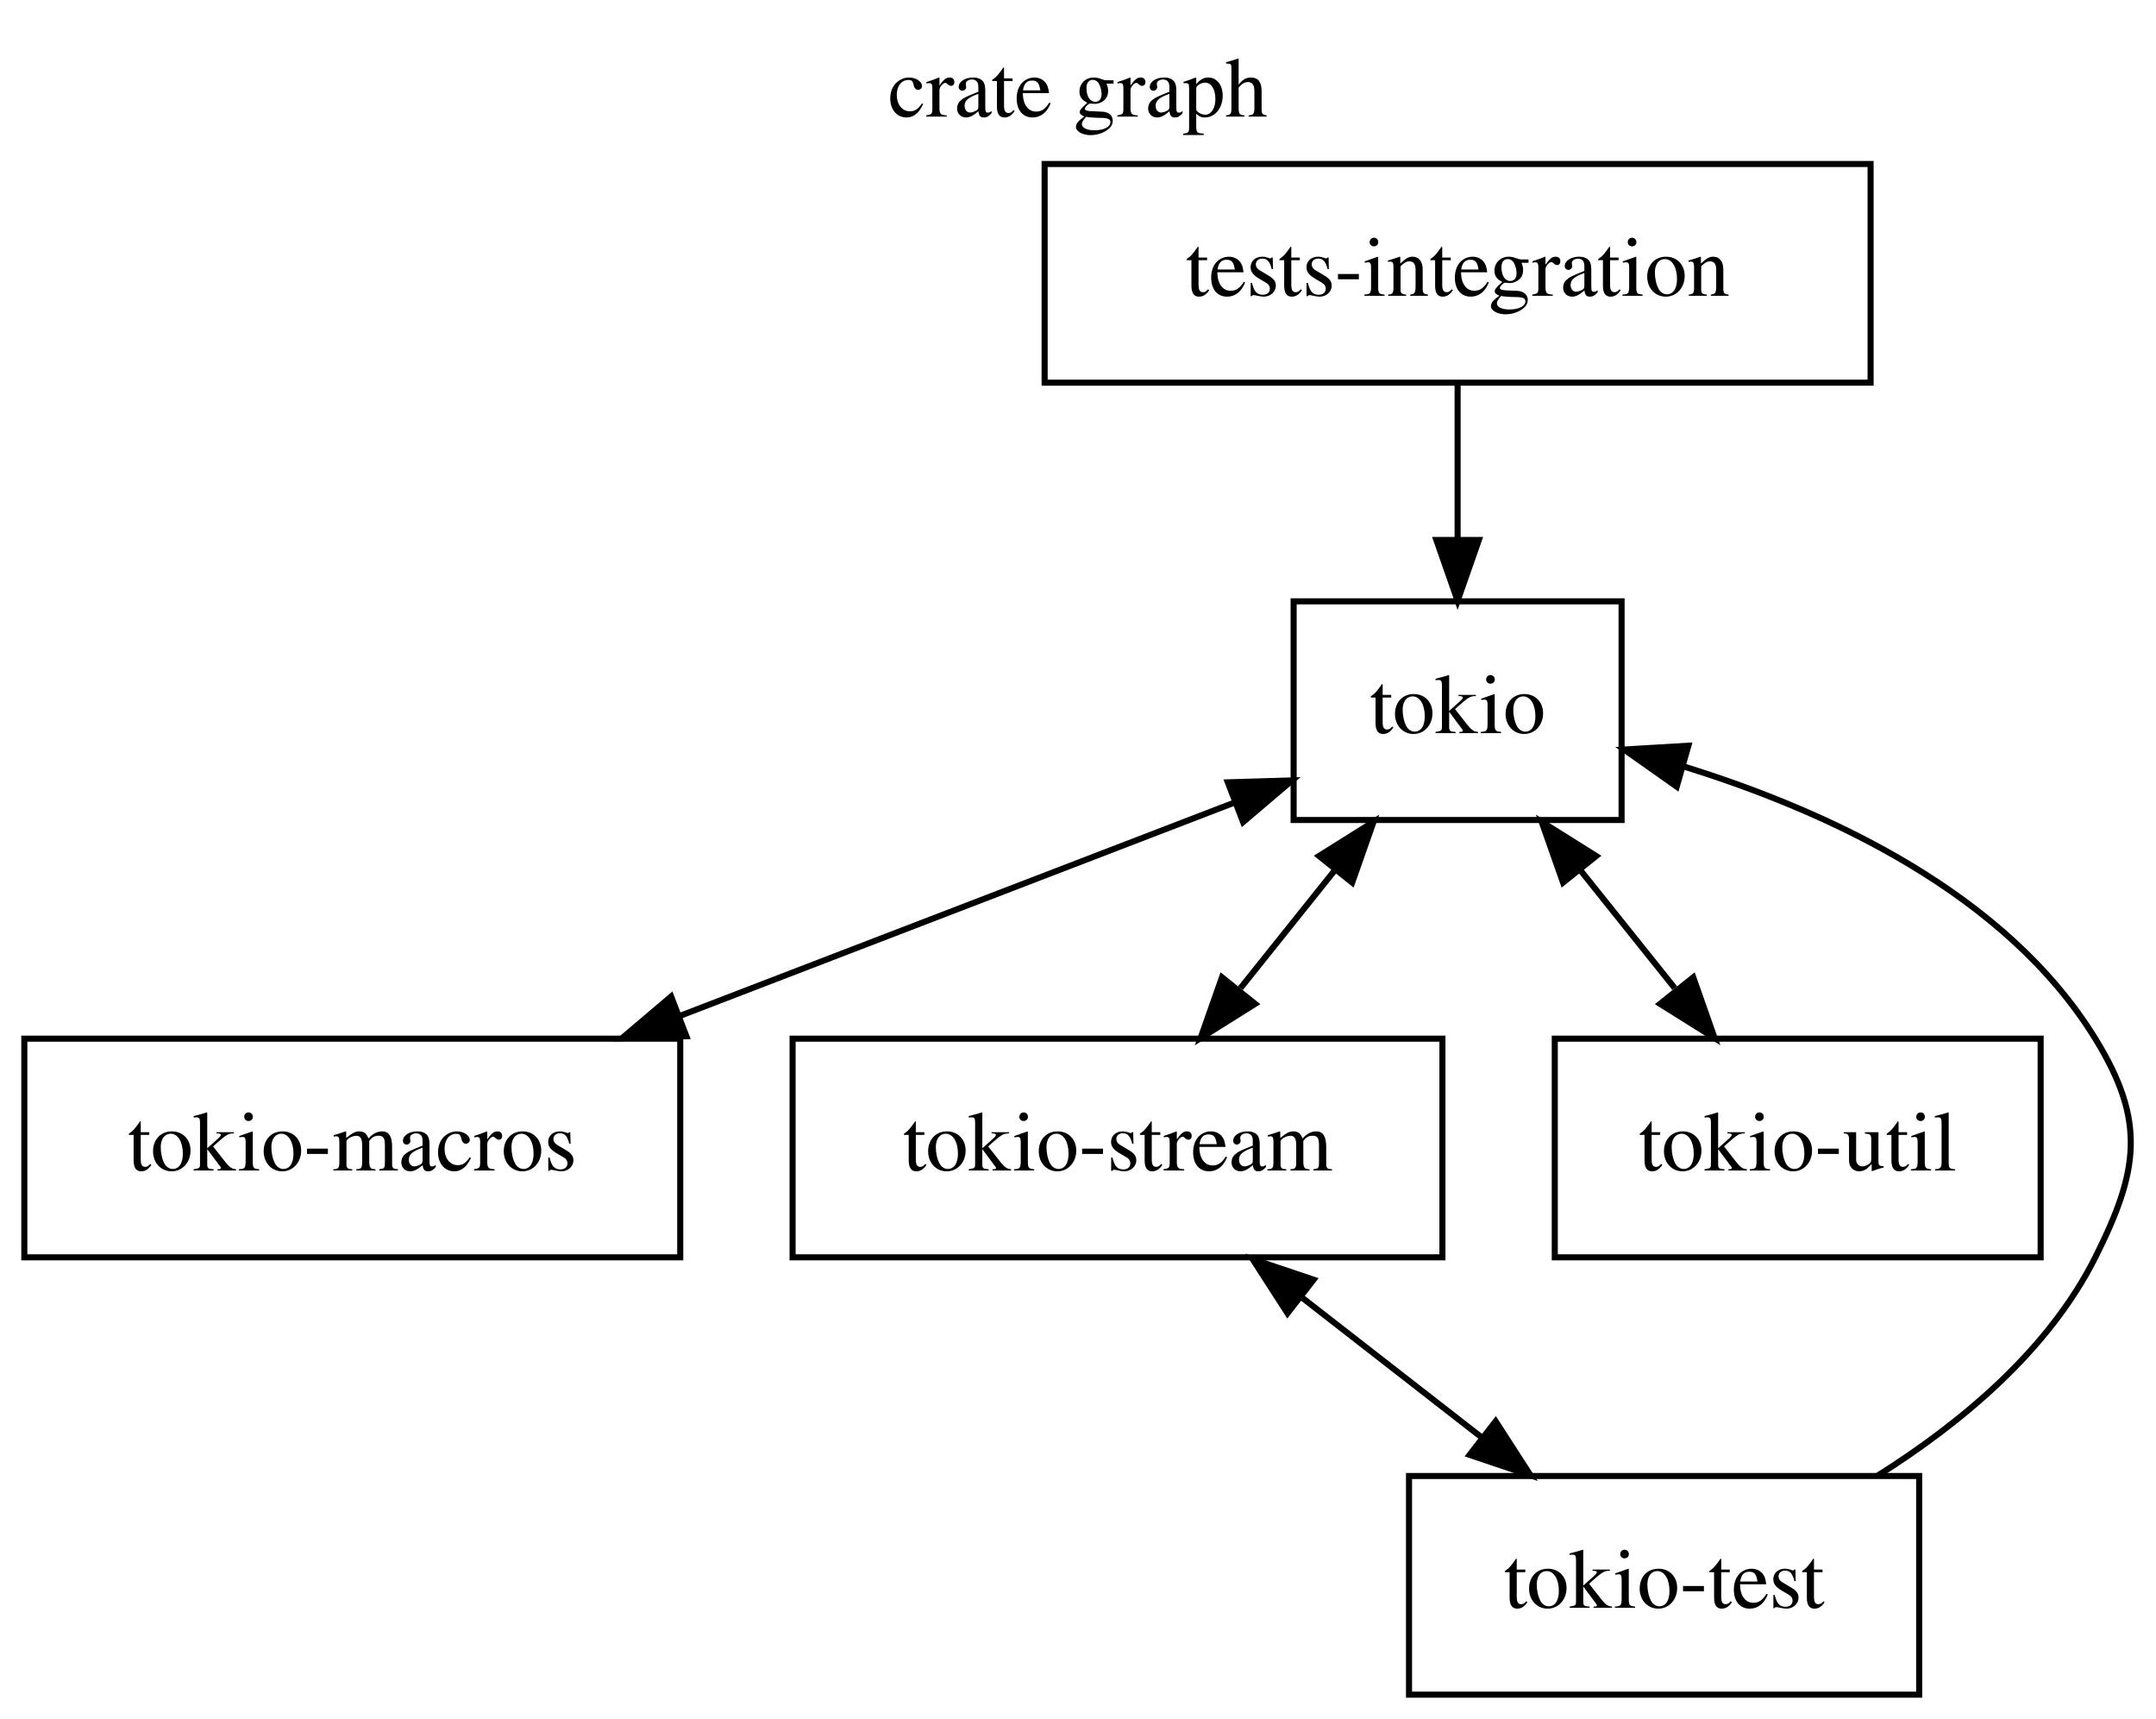
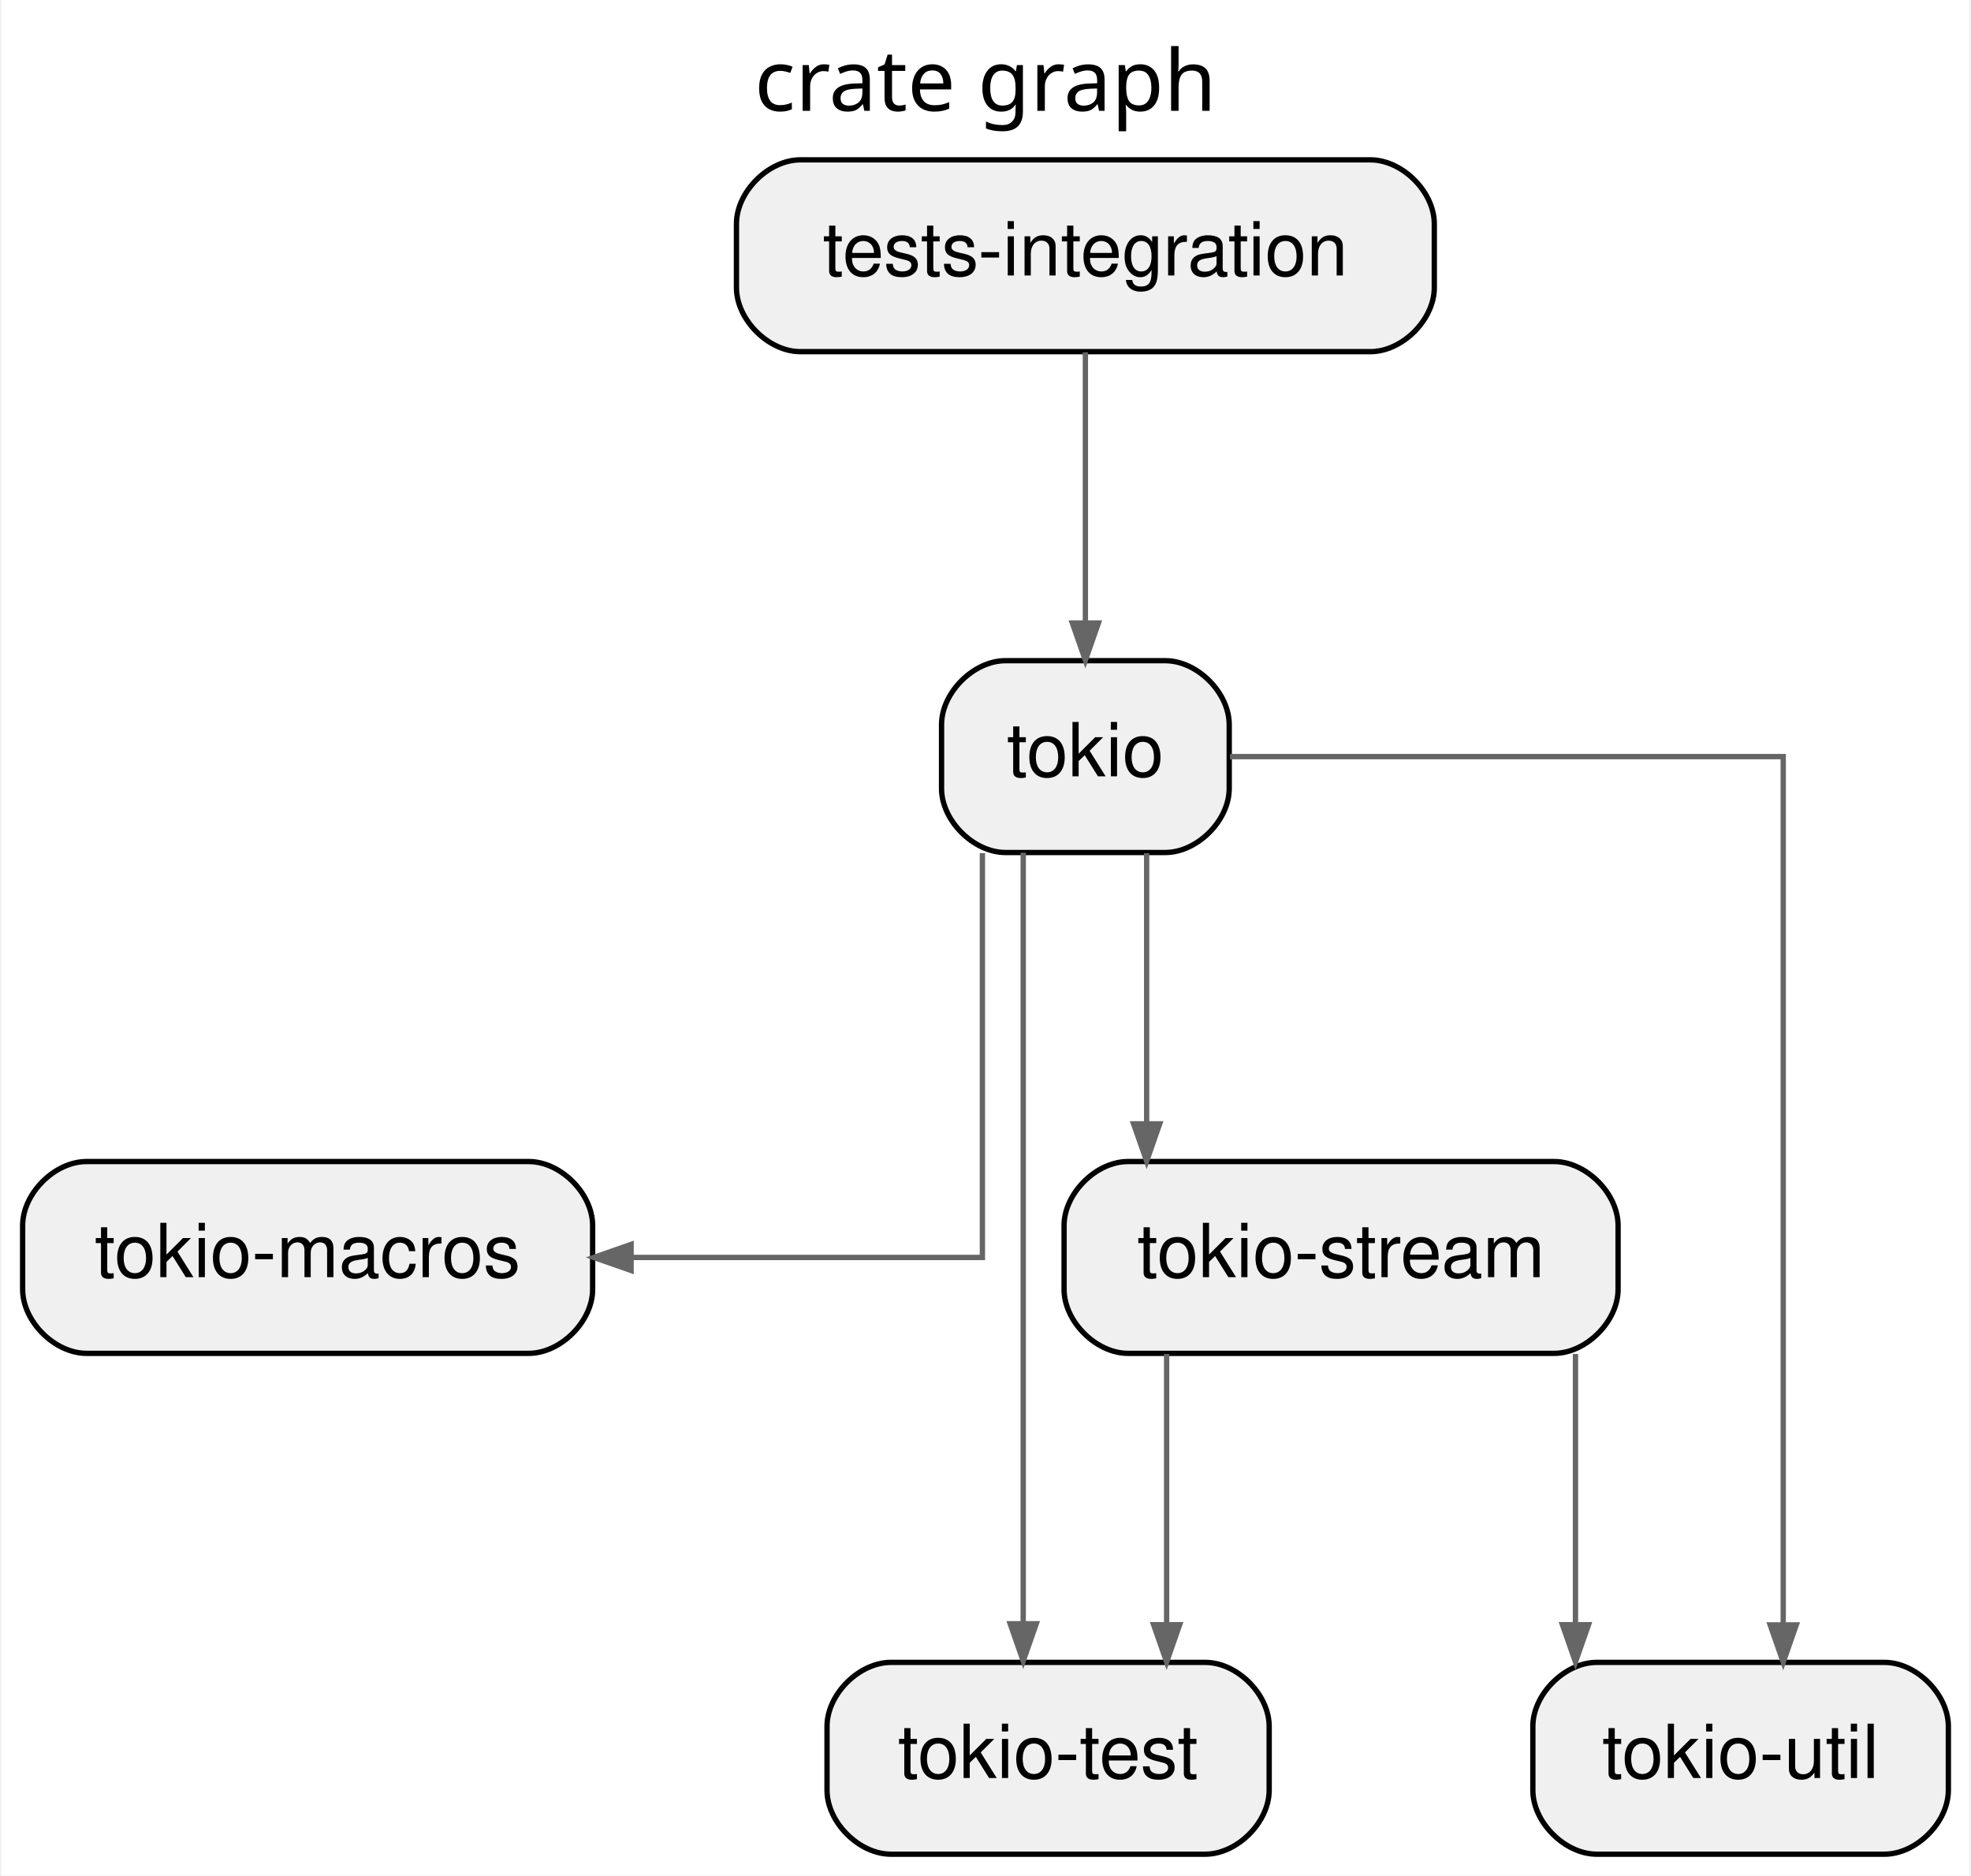
- <svg xmlns="http://www.w3.org/2000/svg" width="355pt" height="283pt" viewBox="0.00 0.00 354.99 283.00">
-   <g id="graph0" class="graph" transform="scale(1 1) rotate(0) translate(4 279)">
-     <polygon fill="white" stroke="transparent" points="-4,4 -4,-279 350.99,-279 350.99,4 -4,4" />
-     <text text-anchor="middle" x="173.49" y="-259.8" font-family="Times,serif" font-size="14.00">crate graph</text>
+ <svg xmlns="http://www.w3.org/2000/svg" width="370pt" height="352pt" viewBox="0.00 0.00 369.50 352.00">
+   <g id="graph0" class="graph" transform="scale(1 1) rotate(0) translate(4 348)">
+     <polygon fill="white" stroke="transparent" points="-4,4 -4,-348 365.5,-348 365.5,4 -4,4" />
+     <text text-anchor="middle" x="180.75" y="-327.2" font-family="Helvetica Bold" font-size="16.00">crate graph</text>
    <g id="node1" class="node">
-       <polygon fill="none" stroke="black" points="304,-252 168,-252 168,-216 304,-216 304,-252" />
-       <text text-anchor="middle" x="236" y="-230.3" font-family="Times,serif" font-size="14.00">tests-integration</text>
+       <path fill="#f0f0f0" stroke="black" d="M253,-318C253,-318 146,-318 146,-318 140,-318 134,-312 134,-306 134,-306 134,-294 134,-294 134,-288 140,-282 146,-282 146,-282 253,-282 253,-282 259,-282 265,-288 265,-294 265,-294 265,-306 265,-306 265,-312 259,-318 253,-318" />
+       <text text-anchor="middle" x="199.5" y="-296.3" font-family="Helvetica,sans-Serif" font-size="14.00">tests-integration</text>
    </g>
    <g id="node2" class="node">
-       <polygon fill="none" stroke="black" points="263,-180 209,-180 209,-144 263,-144 263,-180" />
-       <text text-anchor="middle" x="236" y="-158.3" font-family="Times,serif" font-size="14.00">tokio</text>
+       <path fill="#f0f0f0" stroke="black" d="M214.5,-224C214.5,-224 184.5,-224 184.5,-224 178.5,-224 172.5,-218 172.5,-212 172.5,-212 172.5,-200 172.5,-200 172.5,-194 178.5,-188 184.5,-188 184.5,-188 214.5,-188 214.5,-188 220.5,-188 226.5,-194 226.5,-200 226.5,-200 226.5,-212 226.5,-212 226.5,-218 220.5,-224 214.5,-224" />
+       <text text-anchor="middle" x="199.5" y="-202.3" font-family="Helvetica,sans-Serif" font-size="14.00">tokio</text>
    </g>
    <g id="edge1" class="edge">
-       <path fill="none" stroke="black" d="M236,-215.7C236,-207.98 236,-198.71 236,-190.11" />
-       <polygon fill="black" stroke="black" points="239.5,-190.1 236,-180.1 232.5,-190.1 239.5,-190.1" />
+       <path fill="none" stroke="#666666" d="M199.5,-281.88C199.5,-281.88 199.5,-231.07 199.5,-231.07" />
+       <polygon fill="#666666" stroke="#666666" points="201.95,-231.07 199.5,-224.07 197.05,-231.07 201.95,-231.07" />
    </g>
    <g id="node3" class="node">
-       <polygon fill="none" stroke="black" points="108,-108 0,-108 0,-72 108,-72 108,-108" />
-       <text text-anchor="middle" x="54" y="-86.3" font-family="Times,serif" font-size="14.00">tokio-macros</text>
+       <path fill="#f0f0f0" stroke="black" d="M95,-130C95,-130 12,-130 12,-130 6,-130 0,-124 0,-118 0,-118 0,-106 0,-106 0,-100 6,-94 12,-94 12,-94 95,-94 95,-94 101,-94 107,-100 107,-106 107,-106 107,-118 107,-118 107,-124 101,-130 95,-130" />
+       <text text-anchor="middle" x="53.5" y="-108.3" font-family="Helvetica,sans-Serif" font-size="14.00">tokio-macros</text>
    </g>
    <g id="edge2" class="edge">
-       <path fill="none" stroke="black" d="M199.36,-146.91C173.08,-136.8 137.26,-123.02 107.76,-111.68" />
-       <polygon fill="black" stroke="black" points="198.16,-150.2 208.75,-150.52 200.68,-143.66 198.16,-150.2" />
-       <polygon fill="black" stroke="black" points="109.01,-108.41 98.42,-108.08 106.5,-114.94 109.01,-108.41" />
+       <path fill="none" stroke="#666666" d="M180.17,-187.88C180.17,-160.56 180.17,-112 180.17,-112 180.17,-112 114.22,-112 114.22,-112" />
+       <polygon fill="#666666" stroke="#666666" points="114.22,-109.55 107.22,-112 114.22,-114.45 114.22,-109.55" />
    </g>
    <g id="node4" class="node">
-       <polygon fill="none" stroke="black" points="233.5,-108 126.5,-108 126.5,-72 233.5,-72 233.5,-108" />
-       <text text-anchor="middle" x="180" y="-86.3" font-family="Times,serif" font-size="14.00">tokio-stream</text>
+       <path fill="#f0f0f0" stroke="black" d="M287.5,-130C287.5,-130 207.5,-130 207.5,-130 201.5,-130 195.5,-124 195.5,-118 195.5,-118 195.5,-106 195.5,-106 195.5,-100 201.5,-94 207.5,-94 207.5,-94 287.5,-94 287.5,-94 293.5,-94 299.5,-100 299.5,-106 299.5,-106 299.5,-118 299.5,-118 299.5,-124 293.5,-130 287.5,-130" />
+       <text text-anchor="middle" x="247.5" y="-108.3" font-family="Helvetica,sans-Serif" font-size="14.00">tokio-stream</text>
    </g>
    <g id="edge3" class="edge">
-       <path fill="none" stroke="black" d="M215.71,-135.64C210.68,-129.35 205.28,-122.61 200.25,-116.32" />
-       <polygon fill="black" stroke="black" points="213.18,-138.07 222.16,-143.7 218.64,-133.7 213.18,-138.07" />
-       <polygon fill="black" stroke="black" points="202.66,-113.73 193.68,-108.1 197.2,-118.1 202.66,-113.73" />
+       <path fill="none" stroke="#666666" d="M211,-187.88C211,-187.88 211,-137.07 211,-137.07" />
+       <polygon fill="#666666" stroke="#666666" points="213.45,-137.07 211,-130.07 208.55,-137.07 213.45,-137.07" />
+     </g>
+     <g id="node5" class="node">
+       <path fill="#f0f0f0" stroke="black" d="M222,-36C222,-36 163,-36 163,-36 157,-36 151,-30 151,-24 151,-24 151,-12 151,-12 151,-6 157,0 163,0 163,0 222,0 222,0 228,0 234,-6 234,-12 234,-12 234,-24 234,-24 234,-30 228,-36 222,-36" />
+       <text text-anchor="middle" x="192.5" y="-14.3" font-family="Helvetica,sans-Serif" font-size="14.00">tokio-test</text>
+     </g>
+     <g id="edge4" class="edge">
+       <path fill="none" stroke="#666666" d="M187.83,-187.97C187.83,-187.97 187.83,-43.25 187.83,-43.25" />
+       <polygon fill="#666666" stroke="#666666" points="190.28,-43.25 187.83,-36.25 185.38,-43.25 190.28,-43.25" />
    </g>
    <g id="node6" class="node">
-       <polygon fill="none" stroke="black" points="332,-108 252,-108 252,-72 332,-72 332,-108" />
-       <text text-anchor="middle" x="292" y="-86.3" font-family="Times,serif" font-size="14.00">tokio-util</text>
-     </g>
-     <g id="edge4" class="edge">
-       <path fill="none" stroke="black" d="M256.29,-135.64C261.32,-129.35 266.72,-122.61 271.75,-116.32" />
-       <polygon fill="black" stroke="black" points="253.36,-133.7 249.84,-143.7 258.82,-138.07 253.36,-133.7" />
-       <polygon fill="black" stroke="black" points="274.8,-118.1 278.32,-108.1 269.34,-113.73 274.8,-118.1" />
-     </g>
-     <g id="node5" class="node">
-       <polygon fill="none" stroke="black" points="312,-36 228,-36 228,0 312,0 312,-36" />
-       <text text-anchor="middle" x="270" y="-14.3" font-family="Times,serif" font-size="14.00">tokio-test</text>
+       <path fill="#f0f0f0" stroke="black" d="M349.5,-36C349.5,-36 295.5,-36 295.5,-36 289.5,-36 283.5,-30 283.5,-24 283.5,-24 283.5,-12 283.5,-12 283.5,-6 289.5,0 295.5,0 295.5,0 349.5,0 349.5,0 355.5,0 361.5,-6 361.5,-12 361.5,-12 361.5,-24 361.5,-24 361.5,-30 355.5,-36 349.5,-36" />
+       <text text-anchor="middle" x="322.5" y="-14.3" font-family="Helvetica,sans-Serif" font-size="14.00">tokio-util</text>
    </g>
    <g id="edge5" class="edge">
-       <path fill="none" stroke="black" d="M210.46,-65.31C219.98,-57.9 230.48,-49.74 239.97,-42.35" />
-       <polygon fill="black" stroke="black" points="207.99,-62.79 202.25,-71.7 212.29,-68.32 207.99,-62.79" />
-       <polygon fill="black" stroke="black" points="242.26,-45.01 248.01,-36.1 237.97,-39.48 242.26,-45.01" />
+       <path fill="none" stroke="#666666" d="M226.64,-206C265.01,-206 330.5,-206 330.5,-206 330.5,-206 330.5,-43.03 330.5,-43.03" />
+       <polygon fill="#666666" stroke="#666666" points="332.95,-43.03 330.5,-36.03 328.05,-43.03 332.95,-43.03" />
    </g>
    <g id="edge6" class="edge">
-       <path fill="none" stroke="black" d="M305.17,-36.06C318.98,-44.75 333.35,-56.74 341,-72 348.17,-86.3 349.39,-94.37 341,-108 326.3,-131.89 297.14,-145.4 273.27,-152.8" />
-       <polygon fill="black" stroke="black" points="272.08,-149.49 263.42,-155.6 274,-156.23 272.08,-149.49" />
+       <path fill="none" stroke="#666666" d="M214.75,-93.88C214.75,-93.88 214.75,-43.07 214.75,-43.07" />
+       <polygon fill="#666666" stroke="#666666" points="217.2,-43.07 214.75,-36.07 212.3,-43.07 217.2,-43.07" />
+     </g>
+     <g id="edge7" class="edge">
+       <path fill="none" stroke="#666666" d="M291.5,-93.88C291.5,-93.88 291.5,-43.07 291.5,-43.07" />
+       <polygon fill="#666666" stroke="#666666" points="293.95,-43.07 291.5,-36.07 289.05,-43.07 293.95,-43.07" />
    </g>
  </g>
</svg>
